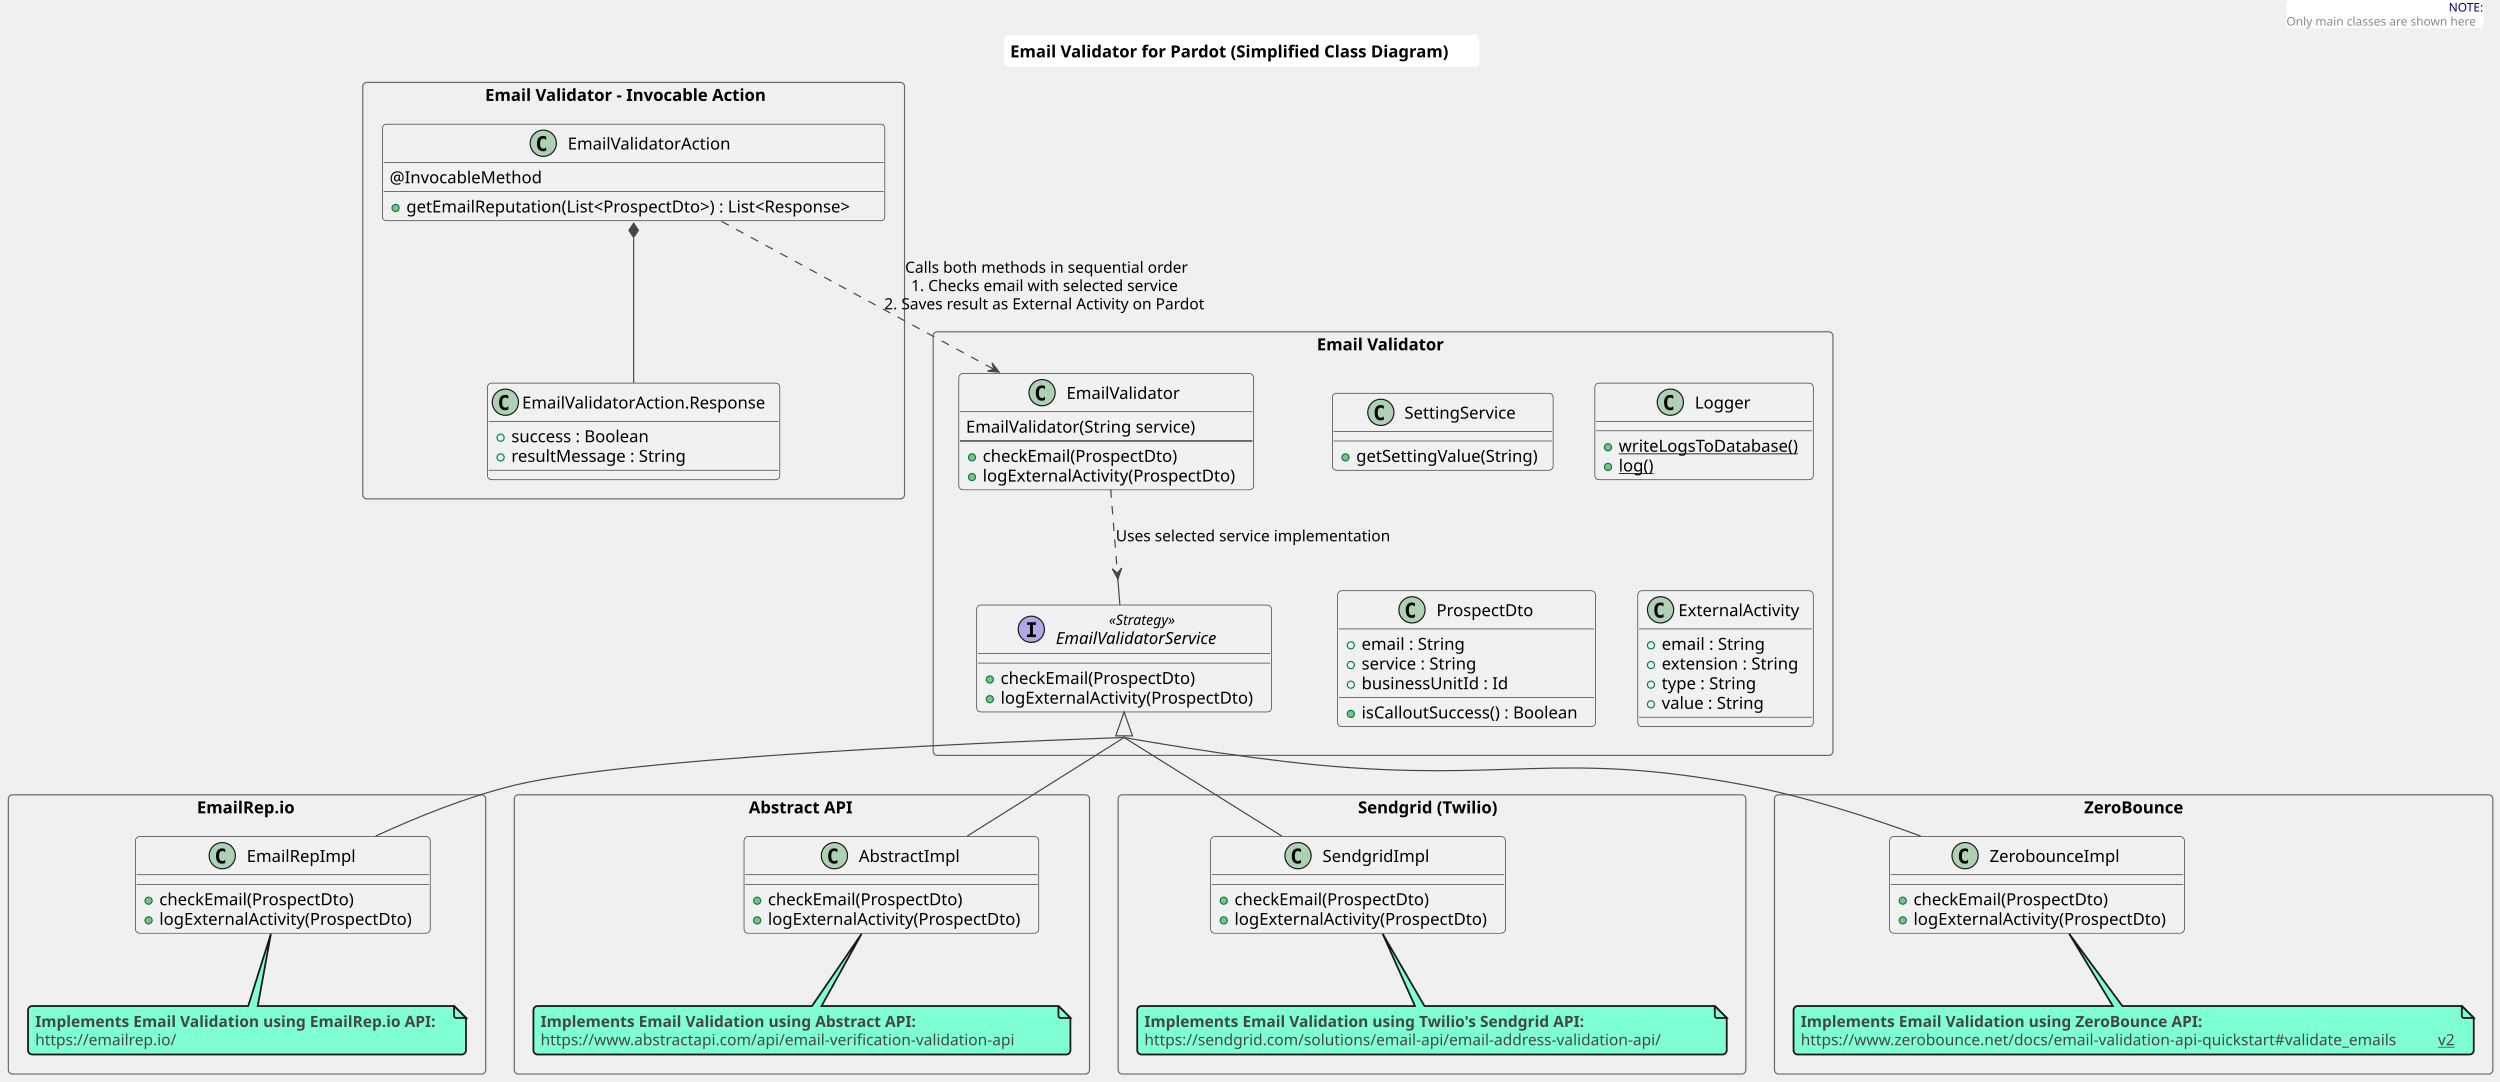
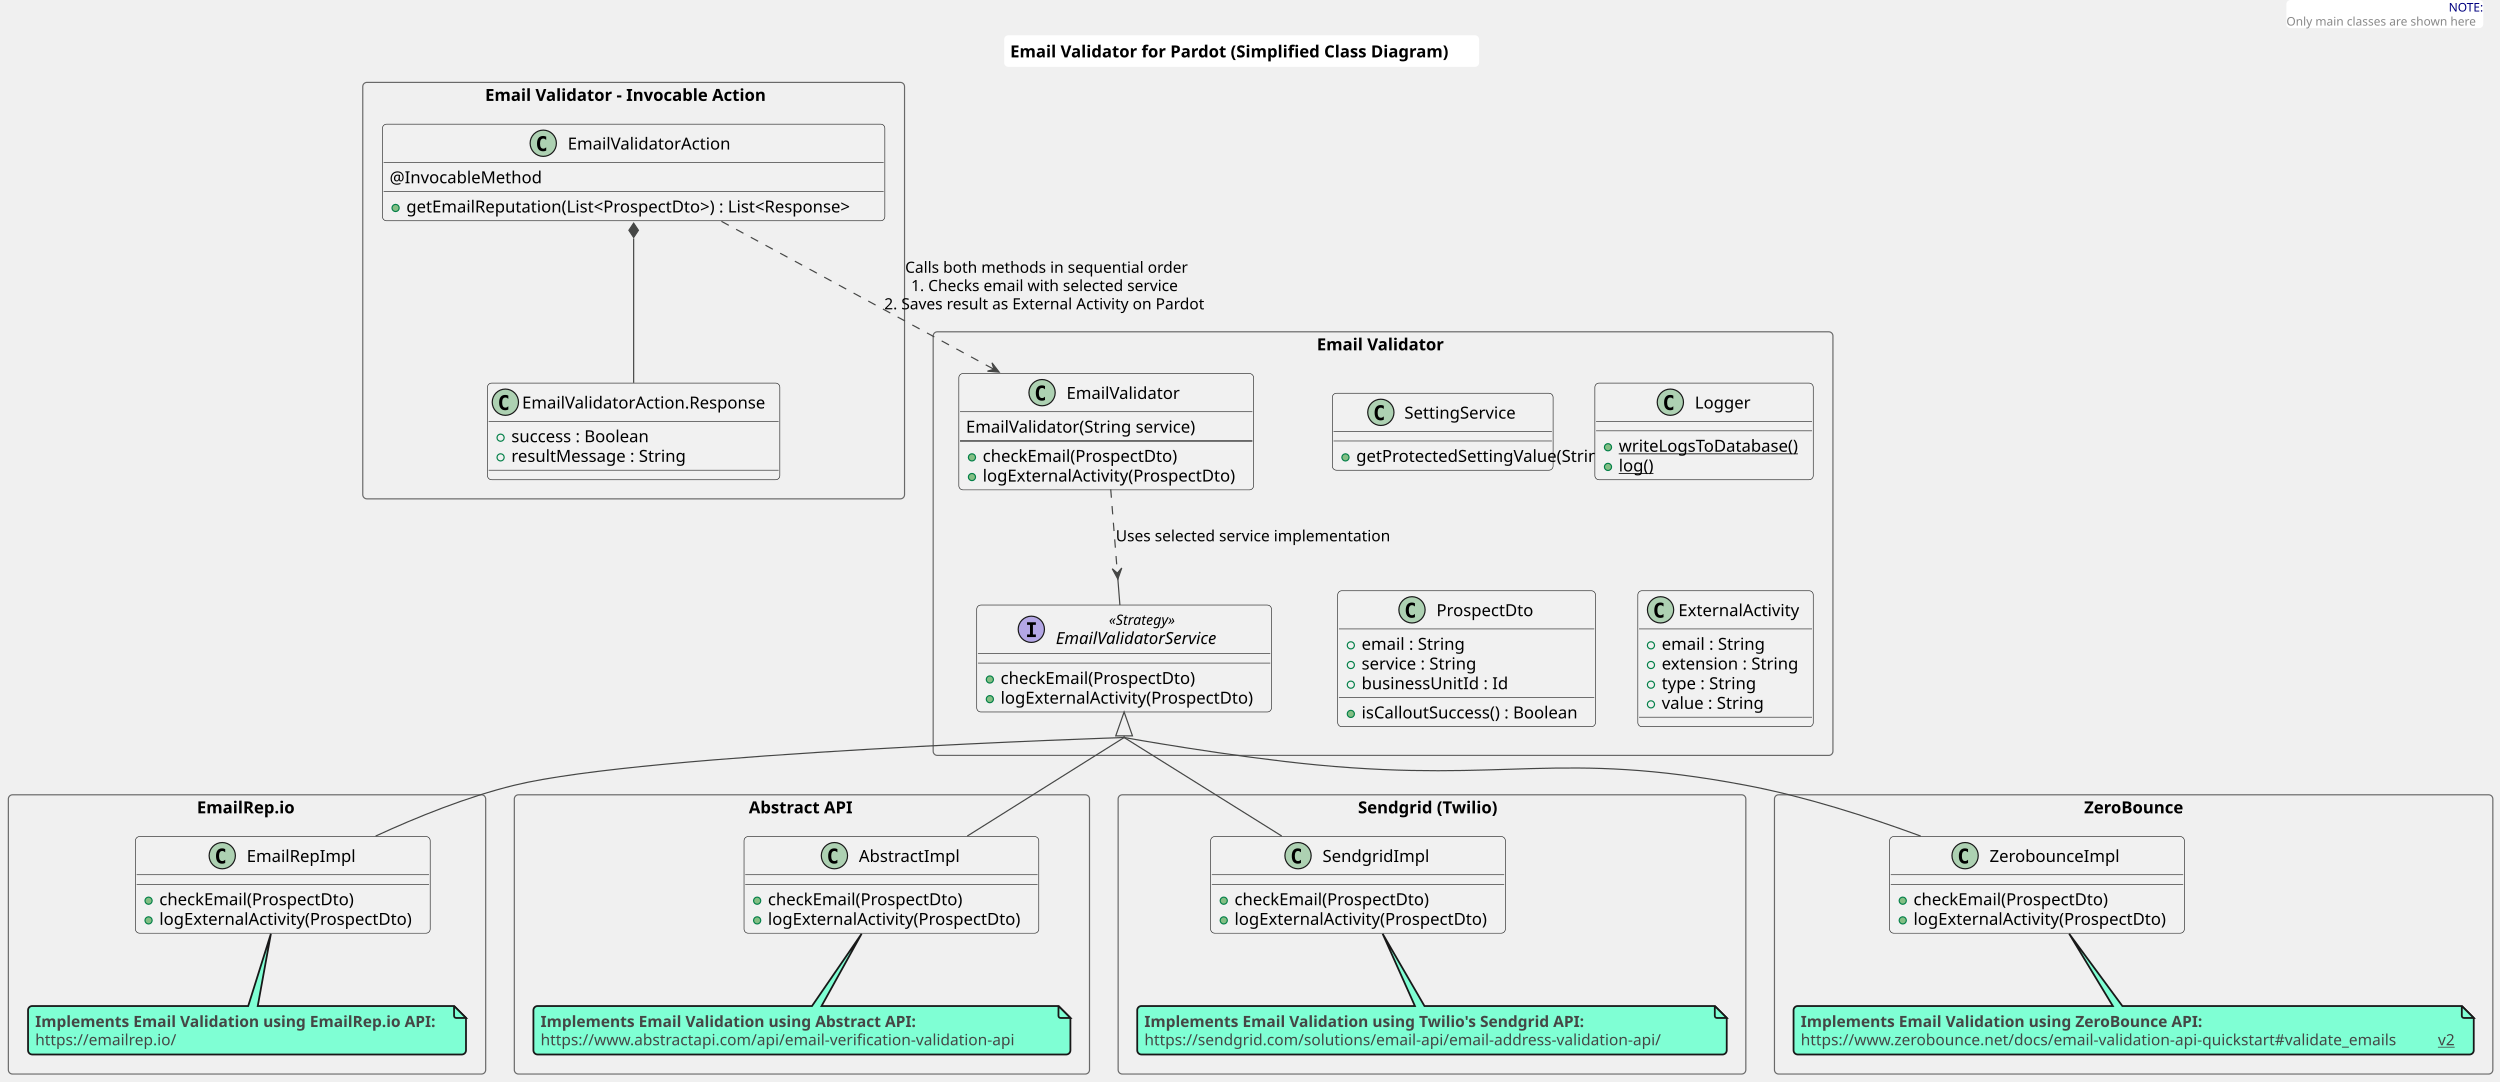
<svg xmlns="http://www.w3.org/2000/svg" contentStyleType="text/css" height="906px" preserveAspectRatio="none" style="width:2095px;height:906px;background:#FFFFFF;" version="1.1" viewBox="0 0 2095 906" width="2095px" zoomAndPan="magnify">
  <defs />
  <g>
    <rect fill="#FFFFFF" height="23.555" rx="3.5" ry="3.5" style="stroke:none;stroke-width:1.0;" width="165" x="1916" y="0" />
    <text fill="#000080" font-family="sans-serif" font-size="10" lengthAdjust="spacing" textLength="29" x="2052" y="9.668">NOTE:</text>
    <text fill="#888888" font-family="sans-serif" font-size="10" lengthAdjust="spacing" textLength="165" x="1916" y="21.445">Only main classes are shown here</text>
    <rect fill="#FFFFFF" height="26.488" id="_title" rx="3.5" ry="3.5" style="stroke:none;stroke-width:1.0;" width="398" x="841.5" y="29.555" />
    <text fill="#000000" font-family="sans-serif" font-size="14" font-weight="bold" lengthAdjust="spacing" textLength="388" x="846.5" y="48.09">Email Validator for Pardot (Simplified Class Diagram)</text>
    <g id="cluster_Email Validator - Invocable Action">
      <rect fill="none" height="349" rx="3.5" ry="3.5" style="stroke:#696969;stroke-width:1.0;" width="454" x="304" y="69.043" />
      <text fill="#000000" font-family="sans-serif" font-size="14" font-weight="bold" lengthAdjust="spacing" textLength="249" x="406.5" y="84.578">Email Validator - Invocable Action</text>
    </g>
    <g id="cluster_Email Validator">
      <rect fill="none" height="355" rx="3.5" ry="3.5" style="stroke:#696969;stroke-width:1.0;" width="754" x="782" y="278.043" />
      <text fill="#000000" font-family="sans-serif" font-size="14" font-weight="bold" lengthAdjust="spacing" textLength="111" x="1103.5" y="293.578">Email Validator</text>
    </g>
    <g id="cluster_EmailRep.io">
      <rect fill="none" height="234" rx="3.5" ry="3.5" style="stroke:#696969;stroke-width:1.0;" width="400" x="7" y="666.043" />
      <text fill="#000000" font-family="sans-serif" font-size="14" font-weight="bold" lengthAdjust="spacing" textLength="84" x="165" y="681.578">EmailRep.io</text>
    </g>
    <g id="cluster_Abstract API">
      <rect fill="none" height="234" rx="3.5" ry="3.5" style="stroke:#696969;stroke-width:1.0;" width="482" x="431" y="666.043" />
      <text fill="#000000" font-family="sans-serif" font-size="14" font-weight="bold" lengthAdjust="spacing" textLength="89" x="627.5" y="681.578">Abstract API</text>
    </g>
    <g id="cluster_Sendgrid (Twilio)">
      <rect fill="none" height="234" rx="3.5" ry="3.5" style="stroke:#696969;stroke-width:1.0;" width="526" x="937" y="666.043" />
      <text fill="#000000" font-family="sans-serif" font-size="14" font-weight="bold" lengthAdjust="spacing" textLength="124" x="1138" y="681.578">Sendgrid (Twilio)</text>
    </g>
    <g id="cluster_ZeroBounce">
      <rect fill="none" height="234" rx="3.5" ry="3.5" style="stroke:#696969;stroke-width:1.0;" width="602" x="1487" y="666.043" />
      <text fill="#000000" font-family="sans-serif" font-size="14" font-weight="bold" lengthAdjust="spacing" textLength="83" x="1746.5" y="681.578">ZeroBounce</text>
    </g>
    <g id="elem_EmailValidatorAction">
      <rect codeLine="14" fill="#F1F1F1" height="80.977" id="EmailValidatorAction" rx="3.5" ry="3.5" style="stroke:#181818;stroke-width:0.5;" width="421" x="320.5" y="104.043" />
      <ellipse cx="455.25" cy="120.043" fill="#ADD1B2" rx="11" ry="11" style="stroke:#181818;stroke-width:1.0;" />
      <path d="M457.723,126.186 Q457.142,126.485 456.503,126.634 Q455.864,126.784 455.158,126.784 Q452.651,126.784 451.332,125.132 Q450.012,123.48 450.012,120.359 Q450.012,117.23 451.332,115.578 Q452.651,113.926 455.158,113.926 Q455.864,113.926 456.511,114.075 Q457.159,114.225 457.723,114.523 L457.723,117.246 Q457.092,116.665 456.499,116.395 Q455.905,116.126 455.274,116.126 Q453.93,116.126 453.245,117.192 Q452.56,118.259 452.56,120.359 Q452.56,122.451 453.245,123.517 Q453.93,124.584 455.274,124.584 Q455.905,124.584 456.499,124.314 Q457.092,124.044 457.723,123.463 Z " fill="#000000" />
      <text fill="#000000" font-family="sans-serif" font-size="14" lengthAdjust="spacing" textLength="143" x="475.75" y="125.334">EmailValidatorAction</text>
      <line style="stroke:#181818;stroke-width:0.5;" x1="321.5" x2="740.5" y1="136.043" y2="136.043" />
      <text fill="#000000" font-family="sans-serif" font-size="14" lengthAdjust="spacing" textLength="129" x="326.5" y="153.578">@InvocableMethod</text>
      <line style="stroke:#181818;stroke-width:0.5;" x1="321.5" x2="740.5" y1="160.531" y2="160.531" />
      <ellipse cx="331.5" cy="174.275" fill="#84BE84" rx="3" ry="3" style="stroke:#038048;stroke-width:1.0;" />
      <text fill="#000000" font-family="sans-serif" font-size="14" lengthAdjust="spacing" textLength="395" x="340.5" y="178.066">getEmailReputation(List&lt;ProspectDto&gt;) : List&lt;Response&gt;</text>
    </g>
    <g id="elem_EmailValidatorAction.Response">
      <rect codeLine="20" fill="#F1F1F1" height="80.977" id="EmailValidatorAction.Response" rx="3.5" ry="3.5" style="stroke:#181818;stroke-width:0.5;" width="245" x="408.5" y="321.043" />
      <ellipse cx="423.5" cy="337.043" fill="#ADD1B2" rx="11" ry="11" style="stroke:#181818;stroke-width:1.0;" />
      <path d="M425.973,343.186 Q425.392,343.485 424.753,343.634 Q424.114,343.784 423.408,343.784 Q420.901,343.784 419.582,342.132 Q418.262,340.48 418.262,337.359 Q418.262,334.229 419.582,332.578 Q420.901,330.926 423.408,330.926 Q424.114,330.926 424.761,331.075 Q425.409,331.225 425.973,331.523 L425.973,334.246 Q425.342,333.665 424.749,333.395 Q424.155,333.125 423.524,333.125 Q422.18,333.125 421.495,334.192 Q420.81,335.259 420.81,337.359 Q420.81,339.451 421.495,340.517 Q422.18,341.584 423.524,341.584 Q424.155,341.584 424.749,341.314 Q425.342,341.044 425.973,340.463 Z " fill="#000000" />
      <text fill="#000000" font-family="sans-serif" font-size="14" lengthAdjust="spacing" textLength="213" x="437.5" y="342.334">EmailValidatorAction.Response</text>
      <line style="stroke:#181818;stroke-width:0.5;" x1="409.5" x2="652.5" y1="353.043" y2="353.043" />
      <ellipse cx="419.5" cy="366.787" fill="none" rx="3" ry="3" style="stroke:#038048;stroke-width:1.0;" />
      <text fill="#000000" font-family="sans-serif" font-size="14" lengthAdjust="spacing" textLength="119" x="428.5" y="370.578">success : Boolean</text>
      <ellipse cx="419.5" cy="383.275" fill="none" rx="3" ry="3" style="stroke:#038048;stroke-width:1.0;" />
      <text fill="#000000" font-family="sans-serif" font-size="14" lengthAdjust="spacing" textLength="151" x="428.5" y="387.066">resultMessage : String</text>
      <line style="stroke:#181818;stroke-width:0.5;" x1="409.5" x2="652.5" y1="394.019" y2="394.019" />
    </g>
    <g id="elem_EmailValidator">
      <rect codeLine="31" fill="#F1F1F1" height="97.465" id="EmailValidator" rx="3.5" ry="3.5" style="stroke:#181818;stroke-width:0.5;" width="247" x="803.5" y="313.043" />
      <ellipse cx="873.25" cy="329.043" fill="#ADD1B2" rx="11" ry="11" style="stroke:#181818;stroke-width:1.0;" />
      <path d="M875.723,335.186 Q875.142,335.485 874.503,335.634 Q873.864,335.784 873.158,335.784 Q870.651,335.784 869.332,334.132 Q868.012,332.48 868.012,329.359 Q868.012,326.229 869.332,324.578 Q870.651,322.926 873.158,322.926 Q873.864,322.926 874.511,323.075 Q875.159,323.225 875.723,323.523 L875.723,326.246 Q875.092,325.665 874.499,325.395 Q873.905,325.125 873.274,325.125 Q871.93,325.125 871.245,326.192 Q870.56,327.259 870.56,329.359 Q870.56,331.451 871.245,332.517 Q871.93,333.584 873.274,333.584 Q873.905,333.584 874.499,333.314 Q875.092,333.044 875.723,332.463 Z " fill="#000000" />
      <text fill="#000000" font-family="sans-serif" font-size="14" lengthAdjust="spacing" textLength="99" x="893.75" y="334.334">EmailValidator</text>
      <line style="stroke:#181818;stroke-width:0.5;" x1="804.5" x2="1049.5" y1="345.043" y2="345.043" />
      <text fill="#000000" font-family="sans-serif" font-size="14" lengthAdjust="spacing" textLength="201" x="809.5" y="362.578">EmailValidator(String service)</text>
      <line style="stroke:#181818;stroke-width:1.0;" x1="804.5" x2="1049.5" y1="369.531" y2="369.531" />
      <ellipse cx="814.5" cy="383.275" fill="#84BE84" rx="3" ry="3" style="stroke:#038048;stroke-width:1.0;" />
      <text fill="#000000" font-family="sans-serif" font-size="14" lengthAdjust="spacing" textLength="169" x="823.5" y="387.066">checkEmail(ProspectDto)</text>
      <ellipse cx="814.5" cy="399.764" fill="#84BE84" rx="3" ry="3" style="stroke:#038048;stroke-width:1.0;" />
      <text fill="#000000" font-family="sans-serif" font-size="14" lengthAdjust="spacing" textLength="221" x="823.5" y="403.555">logExternalActivity(ProspectDto)</text>
    </g>
    <g id="elem_SettingService">
      <rect codeLine="38" fill="#F1F1F1" height="64.488" id="SettingService" rx="3.5" ry="3.5" style="stroke:#181818;stroke-width:0.5;" width="185" x="1116.5" y="329.543" />
      <ellipse cx="1157.15" cy="345.543" fill="#ADD1B2" rx="11" ry="11" style="stroke:#181818;stroke-width:1.0;" />
      <path d="M1159.623,351.686 Q1159.042,351.985 1158.403,352.134 Q1157.764,352.284 1157.058,352.284 Q1154.551,352.284 1153.232,350.632 Q1151.912,348.98 1151.912,345.859 Q1151.912,342.729 1153.232,341.078 Q1154.551,339.426 1157.058,339.426 Q1157.764,339.426 1158.411,339.575 Q1159.059,339.725 1159.623,340.023 L1159.623,342.746 Q1158.992,342.165 1158.399,341.895 Q1157.805,341.625 1157.174,341.625 Q1155.83,341.625 1155.145,342.692 Q1154.46,343.759 1154.46,345.859 Q1154.46,347.951 1155.145,349.017 Q1155.83,350.084 1157.174,350.084 Q1157.805,350.084 1158.399,349.814 Q1158.992,349.544 1159.623,348.963 Z " fill="#000000" />
      <text fill="#000000" font-family="sans-serif" font-size="14" lengthAdjust="spacing" textLength="96" x="1176.85" y="350.834">SettingService</text>
      <line style="stroke:#181818;stroke-width:0.5;" x1="1117.5" x2="1300.5" y1="361.543" y2="361.543" />
      <line style="stroke:#181818;stroke-width:0.5;" x1="1117.5" x2="1300.5" y1="369.543" y2="369.543" />
      <ellipse cx="1127.5" cy="383.287" fill="#84BE84" rx="3" ry="3" style="stroke:#038048;stroke-width:1.0;" />
-       <text fill="#000000" font-family="sans-serif" font-size="14" lengthAdjust="spacing" textLength="159" x="1136.5" y="387.078">getSettingValue(String)</text>
+       <text fill="#000000" font-family="sans-serif" font-size="14" lengthAdjust="spacing" textLength="159" x="1136.5" y="387.078">getProtectedSettingValue(String)</text>
    </g>
    <g id="elem_Logger">
      <rect codeLine="44" fill="#F1F1F1" height="80.977" id="Logger" rx="3.5" ry="3.5" style="stroke:#181818;stroke-width:0.5;" width="183" x="1336.5" y="321.043" />
      <ellipse cx="1399.75" cy="337.043" fill="#ADD1B2" rx="11" ry="11" style="stroke:#181818;stroke-width:1.0;" />
      <path d="M1402.223,343.186 Q1401.642,343.485 1401.003,343.634 Q1400.364,343.784 1399.658,343.784 Q1397.151,343.784 1395.832,342.132 Q1394.512,340.48 1394.512,337.359 Q1394.512,334.229 1395.832,332.578 Q1397.151,330.926 1399.658,330.926 Q1400.364,330.926 1401.011,331.075 Q1401.659,331.225 1402.223,331.523 L1402.223,334.246 Q1401.592,333.665 1400.999,333.395 Q1400.405,333.125 1399.774,333.125 Q1398.43,333.125 1397.745,334.192 Q1397.06,335.259 1397.06,337.359 Q1397.06,339.451 1397.745,340.517 Q1398.43,341.584 1399.774,341.584 Q1400.405,341.584 1400.999,341.314 Q1401.592,341.044 1402.223,340.463 Z " fill="#000000" />
      <text fill="#000000" font-family="sans-serif" font-size="14" lengthAdjust="spacing" textLength="48" x="1420.25" y="342.334">Logger</text>
      <line style="stroke:#181818;stroke-width:0.5;" x1="1337.5" x2="1518.5" y1="353.043" y2="353.043" />
      <line style="stroke:#181818;stroke-width:0.5;" x1="1337.5" x2="1518.5" y1="361.043" y2="361.043" />
      <ellipse cx="1347.5" cy="374.787" fill="#84BE84" rx="3" ry="3" style="stroke:#038048;stroke-width:1.0;" />
      <text fill="#000000" font-family="sans-serif" font-size="14" lengthAdjust="spacing" text-decoration="underline" textLength="157" x="1356.5" y="378.578">writeLogsToDatabase()</text>
      <ellipse cx="1347.5" cy="391.275" fill="#84BE84" rx="3" ry="3" style="stroke:#038048;stroke-width:1.0;" />
      <text fill="#000000" font-family="sans-serif" font-size="14" lengthAdjust="spacing" text-decoration="underline" textLength="32" x="1356.5" y="395.066">log()</text>
    </g>
    <g id="elem_ProspectDto">
      <rect codeLine="49" fill="#F1F1F1" height="113.953" id="ProspectDto" rx="3.5" ry="3.5" style="stroke:#181818;stroke-width:0.5;" width="216" x="1121" y="495.043" />
      <ellipse cx="1183.25" cy="511.043" fill="#ADD1B2" rx="11" ry="11" style="stroke:#181818;stroke-width:1.0;" />
      <path d="M1185.723,517.186 Q1185.142,517.485 1184.503,517.634 Q1183.864,517.784 1183.158,517.784 Q1180.651,517.784 1179.332,516.132 Q1178.012,514.48 1178.012,511.359 Q1178.012,508.229 1179.332,506.578 Q1180.651,504.926 1183.158,504.926 Q1183.864,504.926 1184.511,505.075 Q1185.159,505.225 1185.723,505.523 L1185.723,508.246 Q1185.092,507.665 1184.499,507.395 Q1183.905,507.125 1183.274,507.125 Q1181.93,507.125 1181.245,508.192 Q1180.56,509.259 1180.56,511.359 Q1180.56,513.451 1181.245,514.517 Q1181.93,515.584 1183.274,515.584 Q1183.905,515.584 1184.499,515.314 Q1185.092,515.044 1185.723,514.463 Z " fill="#000000" />
      <text fill="#000000" font-family="sans-serif" font-size="14" lengthAdjust="spacing" textLength="83" x="1203.75" y="516.334">ProspectDto</text>
      <line style="stroke:#181818;stroke-width:0.5;" x1="1122" x2="1336" y1="527.043" y2="527.043" />
      <ellipse cx="1132" cy="540.787" fill="none" rx="3" ry="3" style="stroke:#038048;stroke-width:1.0;" />
      <text fill="#000000" font-family="sans-serif" font-size="14" lengthAdjust="spacing" textLength="90" x="1141" y="544.578">email : String</text>
      <ellipse cx="1132" cy="557.275" fill="none" rx="3" ry="3" style="stroke:#038048;stroke-width:1.0;" />
      <text fill="#000000" font-family="sans-serif" font-size="14" lengthAdjust="spacing" textLength="100" x="1141" y="561.066">service : String</text>
      <ellipse cx="1132" cy="573.764" fill="none" rx="3" ry="3" style="stroke:#038048;stroke-width:1.0;" />
      <text fill="#000000" font-family="sans-serif" font-size="14" lengthAdjust="spacing" textLength="126" x="1141" y="577.555">businessUnitId : Id</text>
      <line style="stroke:#181818;stroke-width:0.5;" x1="1122" x2="1336" y1="584.508" y2="584.508" />
      <ellipse cx="1132" cy="598.252" fill="#84BE84" rx="3" ry="3" style="stroke:#038048;stroke-width:1.0;" />
      <text fill="#000000" font-family="sans-serif" font-size="14" lengthAdjust="spacing" textLength="190" x="1141" y="602.043">isCalloutSuccess() : Boolean</text>
    </g>
    <g id="elem_ExternalActivity">
      <rect codeLine="57" fill="#F1F1F1" height="113.953" id="ExternalActivity" rx="3.5" ry="3.5" style="stroke:#181818;stroke-width:0.5;" width="147" x="1372.5" y="495.043" />
      <ellipse cx="1391.55" cy="511.043" fill="#ADD1B2" rx="11" ry="11" style="stroke:#181818;stroke-width:1.0;" />
      <path d="M1394.023,517.186 Q1393.442,517.485 1392.803,517.634 Q1392.164,517.784 1391.458,517.784 Q1388.951,517.784 1387.631,516.132 Q1386.312,514.48 1386.312,511.359 Q1386.312,508.229 1387.631,506.578 Q1388.951,504.926 1391.458,504.926 Q1392.164,504.926 1392.811,505.075 Q1393.459,505.225 1394.023,505.523 L1394.023,508.246 Q1393.392,507.665 1392.799,507.395 Q1392.205,507.125 1391.574,507.125 Q1390.23,507.125 1389.545,508.192 Q1388.86,509.259 1388.86,511.359 Q1388.86,513.451 1389.545,514.517 Q1390.23,515.584 1391.574,515.584 Q1392.205,515.584 1392.799,515.314 Q1393.392,515.044 1394.023,514.463 Z " fill="#000000" />
      <text fill="#000000" font-family="sans-serif" font-size="14" lengthAdjust="spacing" textLength="106" x="1406.45" y="516.334">ExternalActivity</text>
      <line style="stroke:#181818;stroke-width:0.5;" x1="1373.5" x2="1518.5" y1="527.043" y2="527.043" />
      <ellipse cx="1383.5" cy="540.787" fill="none" rx="3" ry="3" style="stroke:#038048;stroke-width:1.0;" />
      <text fill="#000000" font-family="sans-serif" font-size="14" lengthAdjust="spacing" textLength="90" x="1392.5" y="544.578">email : String</text>
      <ellipse cx="1383.5" cy="557.275" fill="none" rx="3" ry="3" style="stroke:#038048;stroke-width:1.0;" />
      <text fill="#000000" font-family="sans-serif" font-size="14" lengthAdjust="spacing" textLength="121" x="1392.5" y="561.066">extension : String</text>
      <ellipse cx="1383.5" cy="573.764" fill="none" rx="3" ry="3" style="stroke:#038048;stroke-width:1.0;" />
      <text fill="#000000" font-family="sans-serif" font-size="14" lengthAdjust="spacing" textLength="82" x="1392.5" y="577.555">type : String</text>
      <ellipse cx="1383.5" cy="590.252" fill="none" rx="3" ry="3" style="stroke:#038048;stroke-width:1.0;" />
      <text fill="#000000" font-family="sans-serif" font-size="14" lengthAdjust="spacing" textLength="89" x="1392.5" y="594.043">value : String</text>
      <line style="stroke:#181818;stroke-width:0.5;" x1="1373.5" x2="1518.5" y1="600.996" y2="600.996" />
    </g>
    <g id="elem_EmailValidatorService">
      <rect codeLine="64" fill="#F1F1F1" height="89.598" id="EmailValidatorService" rx="3.5" ry="3.5" style="stroke:#181818;stroke-width:0.5;" width="247" x="818.5" y="507.043" />
      <ellipse cx="864.25" cy="527.354" fill="#B4A7E5" rx="11" ry="11" style="stroke:#181818;stroke-width:1.0;" />
      <path d="M860.678,523.619 L860.678,521.46 L868.057,521.46 L868.057,523.619 L865.592,523.619 L865.592,531.695 L868.057,531.695 L868.057,533.854 L860.678,533.854 L860.678,531.695 L863.143,531.695 L863.143,523.619 Z " fill="#000000" />
      <text fill="#000000" font-family="sans-serif" font-size="12" font-style="italic" lengthAdjust="spacing" textLength="58" x="929.25" y="523.644">«Strategy»</text>
      <text fill="#000000" font-family="sans-serif" font-size="14" font-style="italic" lengthAdjust="spacing" textLength="147" x="884.75" y="539.711">EmailValidatorService</text>
      <line style="stroke:#181818;stroke-width:0.5;" x1="819.5" x2="1064.5" y1="547.664" y2="547.664" />
      <line style="stroke:#181818;stroke-width:0.5;" x1="819.5" x2="1064.5" y1="555.664" y2="555.664" />
      <ellipse cx="829.5" cy="569.408" fill="#84BE84" rx="3" ry="3" style="stroke:#038048;stroke-width:1.0;" />
      <text fill="#000000" font-family="sans-serif" font-size="14" lengthAdjust="spacing" textLength="169" x="838.5" y="573.199">checkEmail(ProspectDto)</text>
      <ellipse cx="829.5" cy="585.896" fill="#84BE84" rx="3" ry="3" style="stroke:#038048;stroke-width:1.0;" />
      <text fill="#000000" font-family="sans-serif" font-size="14" lengthAdjust="spacing" textLength="221" x="838.5" y="589.688">logExternalActivity(ProspectDto)</text>
    </g>
    <polygon fill="none" points="942,596.641,949,616.641,935,616.641" style="stroke:#454645;stroke-width:1.0;" />
    <line style="stroke:#454645;stroke-width:1.0;" x1="942" x2="942" y1="616.641" y2="618.043" />
    <line style="stroke:#454645;stroke-width:1.0;" x1="938.477" x2="936.39" y1="507.043" y2="480.513" />
    <g id="elem_EmailRepImpl">
      <rect codeLine="86" fill="#F1F1F1" height="80.977" id="EmailRepImpl" rx="3.5" ry="3.5" style="stroke:#181818;stroke-width:0.5;" width="247" x="113.5" y="701.043" />
      <ellipse cx="186.25" cy="717.043" fill="#ADD1B2" rx="11" ry="11" style="stroke:#181818;stroke-width:1.0;" />
      <path d="M188.723,723.186 Q188.142,723.485 187.503,723.634 Q186.864,723.784 186.158,723.784 Q183.651,723.784 182.332,722.132 Q181.012,720.48 181.012,717.359 Q181.012,714.23 182.332,712.578 Q183.651,710.926 186.158,710.926 Q186.864,710.926 187.511,711.075 Q188.159,711.225 188.723,711.523 L188.723,714.246 Q188.092,713.665 187.499,713.395 Q186.905,713.125 186.274,713.125 Q184.93,713.125 184.245,714.192 Q183.56,715.259 183.56,717.359 Q183.56,719.451 184.245,720.517 Q184.93,721.584 186.274,721.584 Q186.905,721.584 187.499,721.314 Q188.092,721.044 188.723,720.463 Z " fill="#000000" />
      <text fill="#000000" font-family="sans-serif" font-size="14" lengthAdjust="spacing" textLength="93" x="206.75" y="722.334">EmailRepImpl</text>
      <line style="stroke:#181818;stroke-width:0.5;" x1="114.5" x2="359.5" y1="733.043" y2="733.043" />
      <line style="stroke:#181818;stroke-width:0.5;" x1="114.5" x2="359.5" y1="741.043" y2="741.043" />
      <ellipse cx="124.5" cy="754.787" fill="#84BE84" rx="3" ry="3" style="stroke:#038048;stroke-width:1.0;" />
      <text fill="#000000" font-family="sans-serif" font-size="14" lengthAdjust="spacing" textLength="169" x="133.5" y="758.578">checkEmail(ProspectDto)</text>
      <ellipse cx="124.5" cy="771.275" fill="#84BE84" rx="3" ry="3" style="stroke:#038048;stroke-width:1.0;" />
      <text fill="#000000" font-family="sans-serif" font-size="14" lengthAdjust="spacing" textLength="221" x="133.5" y="775.066">logExternalActivity(ProspectDto)</text>
    </g>
    <g id="elem_GMN16">
      <path d="M23.5,846.543 L23.5,880.164 A3.5,3.5 0 0 0 27,883.664 L387,883.664 A3.5,3.5 0 0 0 390.5,880.164 L390.5,853.043 L380.5,843.043 L215.99,843.043 L227.01,782.503 L207.99,843.043 L27,843.043 A3.5,3.5 0 0 0 23.5,846.543 " fill="#7FFFD4" style="stroke:#181818;stroke-width:1.5;" />
      <path d="M380.5,843.043 L380.5,851.293 A1.75,1.75 0 0 0 382.25,853.043 L390.5,853.043 L380.5,843.043 " fill="#7FFFD4" style="stroke:#181818;stroke-width:1.5;" />
      <text fill="#454645" font-family="sans-serif" font-size="13" font-weight="bold" lengthAdjust="spacing" textLength="346" x="29.5" y="860.611">Implements Email Validation using EmailRep.io API:</text>
      <text fill="#454645" font-family="sans-serif" font-size="13" lengthAdjust="spacing" textLength="128" x="29.5" y="875.922">https://emailrep.io/</text>
    </g>
    <g id="elem_AbstractImpl">
      <rect codeLine="97" fill="#F1F1F1" height="80.977" id="AbstractImpl" rx="3.5" ry="3.5" style="stroke:#181818;stroke-width:0.5;" width="247" x="623.5" y="701.043" />
      <ellipse cx="699.25" cy="717.043" fill="#ADD1B2" rx="11" ry="11" style="stroke:#181818;stroke-width:1.0;" />
      <path d="M701.723,723.186 Q701.142,723.485 700.503,723.634 Q699.864,723.784 699.158,723.784 Q696.651,723.784 695.332,722.132 Q694.012,720.48 694.012,717.359 Q694.012,714.23 695.332,712.578 Q696.651,710.926 699.158,710.926 Q699.864,710.926 700.511,711.075 Q701.159,711.225 701.723,711.523 L701.723,714.246 Q701.092,713.665 700.499,713.395 Q699.905,713.125 699.274,713.125 Q697.93,713.125 697.245,714.192 Q696.56,715.259 696.56,717.359 Q696.56,719.451 697.245,720.517 Q697.93,721.584 699.274,721.584 Q699.905,721.584 700.499,721.314 Q701.092,721.044 701.723,720.463 Z " fill="#000000" />
      <text fill="#000000" font-family="sans-serif" font-size="14" lengthAdjust="spacing" textLength="87" x="719.75" y="722.334">AbstractImpl</text>
      <line style="stroke:#181818;stroke-width:0.5;" x1="624.5" x2="869.5" y1="733.043" y2="733.043" />
      <line style="stroke:#181818;stroke-width:0.5;" x1="624.5" x2="869.5" y1="741.043" y2="741.043" />
      <ellipse cx="634.5" cy="754.787" fill="#84BE84" rx="3" ry="3" style="stroke:#038048;stroke-width:1.0;" />
      <text fill="#000000" font-family="sans-serif" font-size="14" lengthAdjust="spacing" textLength="169" x="643.5" y="758.578">checkEmail(ProspectDto)</text>
      <ellipse cx="634.5" cy="771.275" fill="#84BE84" rx="3" ry="3" style="stroke:#038048;stroke-width:1.0;" />
      <text fill="#000000" font-family="sans-serif" font-size="14" lengthAdjust="spacing" textLength="221" x="643.5" y="775.066">logExternalActivity(ProspectDto)</text>
    </g>
    <g id="elem_GMN22">
      <path d="M447,846.543 L447,880.164 A3.5,3.5 0 0 0 450.5,883.664 L893.5,883.664 A3.5,3.5 0 0 0 897,880.164 L897,853.043 L887,843.043 L688.46,843.043 L722.03,782.503 L680.46,843.043 L450.5,843.043 A3.5,3.5 0 0 0 447,846.543 " fill="#7FFFD4" style="stroke:#181818;stroke-width:1.5;" />
      <path d="M887,843.043 L887,851.293 A1.75,1.75 0 0 0 888.75,853.043 L897,853.043 L887,843.043 " fill="#7FFFD4" style="stroke:#181818;stroke-width:1.5;" />
      <text fill="#454645" font-family="sans-serif" font-size="13" font-weight="bold" lengthAdjust="spacing" textLength="325" x="453" y="860.611">Implements Email Validation using Abstract API:</text>
      <text fill="#454645" font-family="sans-serif" font-size="13" lengthAdjust="spacing" textLength="429" x="453" y="875.922">https://www.abstractapi.com/api/email-verification-validation-api</text>
    </g>
    <g id="elem_SendgridImpl">
      <rect codeLine="109" fill="#F1F1F1" height="80.977" id="SendgridImpl" rx="3.5" ry="3.5" style="stroke:#181818;stroke-width:0.5;" width="247" x="1014.5" y="701.043" />
      <ellipse cx="1087.75" cy="717.043" fill="#ADD1B2" rx="11" ry="11" style="stroke:#181818;stroke-width:1.0;" />
      <path d="M1090.223,723.186 Q1089.642,723.485 1089.003,723.634 Q1088.364,723.784 1087.658,723.784 Q1085.151,723.784 1083.832,722.132 Q1082.512,720.48 1082.512,717.359 Q1082.512,714.23 1083.832,712.578 Q1085.151,710.926 1087.658,710.926 Q1088.364,710.926 1089.011,711.075 Q1089.659,711.225 1090.223,711.523 L1090.223,714.246 Q1089.592,713.665 1088.999,713.395 Q1088.405,713.125 1087.774,713.125 Q1086.43,713.125 1085.745,714.192 Q1085.06,715.259 1085.06,717.359 Q1085.06,719.451 1085.745,720.517 Q1086.43,721.584 1087.774,721.584 Q1088.405,721.584 1088.999,721.314 Q1089.592,721.044 1090.223,720.463 Z " fill="#000000" />
      <text fill="#000000" font-family="sans-serif" font-size="14" lengthAdjust="spacing" textLength="92" x="1108.25" y="722.334">SendgridImpl</text>
      <line style="stroke:#181818;stroke-width:0.5;" x1="1015.5" x2="1260.5" y1="733.043" y2="733.043" />
      <line style="stroke:#181818;stroke-width:0.5;" x1="1015.5" x2="1260.5" y1="741.043" y2="741.043" />
      <ellipse cx="1025.5" cy="754.787" fill="#84BE84" rx="3" ry="3" style="stroke:#038048;stroke-width:1.0;" />
      <text fill="#000000" font-family="sans-serif" font-size="14" lengthAdjust="spacing" textLength="169" x="1034.5" y="758.578">checkEmail(ProspectDto)</text>
      <ellipse cx="1025.5" cy="771.275" fill="#84BE84" rx="3" ry="3" style="stroke:#038048;stroke-width:1.0;" />
      <text fill="#000000" font-family="sans-serif" font-size="14" lengthAdjust="spacing" textLength="221" x="1034.5" y="775.066">logExternalActivity(ProspectDto)</text>
    </g>
    <g id="elem_GMN28">
      <path d="M953,846.543 L953,880.164 A3.5,3.5 0 0 0 956.5,883.664 L1443.5,883.664 A3.5,3.5 0 0 0 1447,880.164 L1447,853.043 L1437,843.043 L1193.7,843.043 L1158.65,782.503 L1185.7,843.043 L956.5,843.043 A3.5,3.5 0 0 0 953,846.543 " fill="#7FFFD4" style="stroke:#181818;stroke-width:1.5;" />
      <path d="M1437,843.043 L1437,851.293 A1.75,1.75 0 0 0 1438.75,853.043 L1447,853.043 L1437,843.043 " fill="#7FFFD4" style="stroke:#181818;stroke-width:1.5;" />
      <text fill="#454645" font-family="sans-serif" font-size="13" font-weight="bold" lengthAdjust="spacing" textLength="383" x="959" y="860.611">Implements Email Validation using Twilio's Sendgrid API:</text>
      <text fill="#454645" font-family="sans-serif" font-size="13" lengthAdjust="spacing" textLength="473" x="959" y="875.922">https://sendgrid.com/solutions/email-api/email-address-validation-api/</text>
    </g>
    <g id="elem_ZerobounceImpl">
      <rect codeLine="120" fill="#F1F1F1" height="80.977" id="ZerobounceImpl" rx="3.5" ry="3.5" style="stroke:#181818;stroke-width:0.5;" width="247" x="1583.5" y="701.043" />
      <ellipse cx="1646.75" cy="717.043" fill="#ADD1B2" rx="11" ry="11" style="stroke:#181818;stroke-width:1.0;" />
      <path d="M1649.223,723.186 Q1648.642,723.485 1648.003,723.634 Q1647.364,723.784 1646.658,723.784 Q1644.151,723.784 1642.832,722.132 Q1641.512,720.48 1641.512,717.359 Q1641.512,714.23 1642.832,712.578 Q1644.151,710.926 1646.658,710.926 Q1647.364,710.926 1648.011,711.075 Q1648.659,711.225 1649.223,711.523 L1649.223,714.246 Q1648.592,713.665 1647.999,713.395 Q1647.405,713.125 1646.774,713.125 Q1645.43,713.125 1644.745,714.192 Q1644.06,715.259 1644.06,717.359 Q1644.06,719.451 1644.745,720.517 Q1645.43,721.584 1646.774,721.584 Q1647.405,721.584 1647.999,721.314 Q1648.592,721.044 1649.223,720.463 Z " fill="#000000" />
      <text fill="#000000" font-family="sans-serif" font-size="14" lengthAdjust="spacing" textLength="112" x="1667.25" y="722.334">ZerobounceImpl</text>
      <line style="stroke:#181818;stroke-width:0.5;" x1="1584.5" x2="1829.5" y1="733.043" y2="733.043" />
      <line style="stroke:#181818;stroke-width:0.5;" x1="1584.5" x2="1829.5" y1="741.043" y2="741.043" />
      <ellipse cx="1594.5" cy="754.787" fill="#84BE84" rx="3" ry="3" style="stroke:#038048;stroke-width:1.0;" />
      <text fill="#000000" font-family="sans-serif" font-size="14" lengthAdjust="spacing" textLength="169" x="1603.5" y="758.578">checkEmail(ProspectDto)</text>
      <ellipse cx="1594.5" cy="771.275" fill="#84BE84" rx="3" ry="3" style="stroke:#038048;stroke-width:1.0;" />
      <text fill="#000000" font-family="sans-serif" font-size="14" lengthAdjust="spacing" textLength="221" x="1603.5" y="775.066">logExternalActivity(ProspectDto)</text>
    </g>
    <g id="elem_GMN34">
      <path d="M1503,846.543 L1503,880.164 A3.5,3.5 0 0 0 1506.5,883.664 L2069.5,883.664 A3.5,3.5 0 0 0 2073,880.164 L2073,853.043 L2063,843.043 L1778.54,843.043 L1733.97,782.503 L1770.54,843.043 L1506.5,843.043 A3.5,3.5 0 0 0 1503,846.543 " fill="#7FFFD4" style="stroke:#181818;stroke-width:1.5;" />
      <path d="M2063,843.043 L2063,851.293 A1.75,1.75 0 0 0 2064.75,853.043 L2073,853.043 L2063,843.043 " fill="#7FFFD4" style="stroke:#181818;stroke-width:1.5;" />
      <text fill="#454645" font-family="sans-serif" font-size="13" font-weight="bold" lengthAdjust="spacing" textLength="347" x="1509" y="860.611">Implements Email Validation using ZeroBounce API:</text>
      <text fill="#454645" font-family="sans-serif" font-size="13" lengthAdjust="spacing" textLength="534" x="1509" y="875.922">https://www.zerobounce.net/docs/email-validation-api-quickstart#validate_emails</text>
      <text fill="#454645" font-family="sans-serif" font-size="13" lengthAdjust="spacing" text-decoration="underline" textLength="15" x="2043" y="875.922">v2</text>
    </g>
    <g id="link_EmailValidatorAction_EmailValidatorAction.Response">
      <path codeLine="25" d="M531,199.803 C531,237.463 531,286.793 531,320.823 " fill="none" id="EmailValidatorAction-backto-EmailValidatorAction.Response" style="stroke:#454645;stroke-width:1.0;" />
      <polygon fill="#454645" points="531,186.993,527,192.993,531,198.993,535,192.993,531,186.993" style="stroke:#454645;stroke-width:1.0;" />
    </g>
    <g id="link_EmailValidatorService_EmailRepImpl">
      <path d="M942,618.043 C942,618.043 541.64,630.953 431,658.043 C391.36,667.743 349.45,684.653 314.77,700.633 " fill="none" id="EmailValidatorService-backto-EmailRepImpl" style="stroke:#454645;stroke-width:1.0;" />
    </g>
    <g id="link_EmailValidatorService_AbstractImpl">
      <path d="M942,618.043 C942,618.043 867.49,664.853 810.58,700.603 " fill="none" id="EmailValidatorService-backto-AbstractImpl" style="stroke:#454645;stroke-width:1.0;" />
    </g>
    <g id="link_EmailValidatorService_SendgridImpl">
      <path d="M942,618.043 C942,618.043 1016.9,664.853 1074.09,700.603 " fill="none" id="EmailValidatorService-backto-SendgridImpl" style="stroke:#454645;stroke-width:1.0;" />
    </g>
    <g id="link_EmailValidatorService_ZerobounceImpl">
      <path d="M942,618.043 C942,618.043 1031.6,634.203 1104,641.043 C1263.03,656.063 1306.04,628.393 1463,658.043 C1512.43,667.383 1565.54,684.443 1609.55,700.643 " fill="none" id="EmailValidatorService-backto-ZerobounceImpl" style="stroke:#454645;stroke-width:1.0;" />
    </g>
    <g id="link_EmailValidatorAction_EmailValidator">
      <path codeLine="131" d="M604.56,185.483 C669.08,220.513 763.26,271.643 833.19,309.613 " fill="none" id="EmailValidatorAction-to-EmailValidator" style="stroke:#454645;stroke-width:1.0;stroke-dasharray:7.0,7.0;" />
      <polygon fill="#454645" points="837.28,311.833,831.275,304.027,832.885,309.45,827.462,311.06,837.28,311.833" style="stroke:#454645;stroke-width:1.0;" />
      <text fill="#000000" font-family="sans-serif" font-size="13" lengthAdjust="spacing" textLength="245" x="758.5" y="228.611">Calls both methods in sequential order</text>
      <text fill="#000000" font-family="sans-serif" font-size="13" lengthAdjust="spacing" textLength="235" x="763.5" y="243.922">1. Checks email with selected service</text>
      <text fill="#000000" font-family="sans-serif" font-size="13" lengthAdjust="spacing" textLength="280" x="741" y="259.232">2. Saves result as External Activity on Pardot</text>
    </g>
    <g id="link_EmailValidator_EmailValidatorService">
      <path codeLine="132" d="M930.79,410.113 C932.48,431.433 934.52,457.023 936.39,480.513 " fill="none" id="EmailValidator-to-EmailValidatorService" style="stroke:#454645;stroke-width:1.0;stroke-dasharray:7.0,7.0;" />
      <polygon fill="#454645" points="936.76,485.253,940.027,475.962,936.36,480.269,932.053,476.602,936.76,485.253" style="stroke:#454645;stroke-width:1.0;" />
      <text fill="#000000" font-family="sans-serif" font-size="13" lengthAdjust="spacing" textLength="237" x="935" y="453.611">Uses selected service implementation</text>
    </g>
  </g>
</svg>
